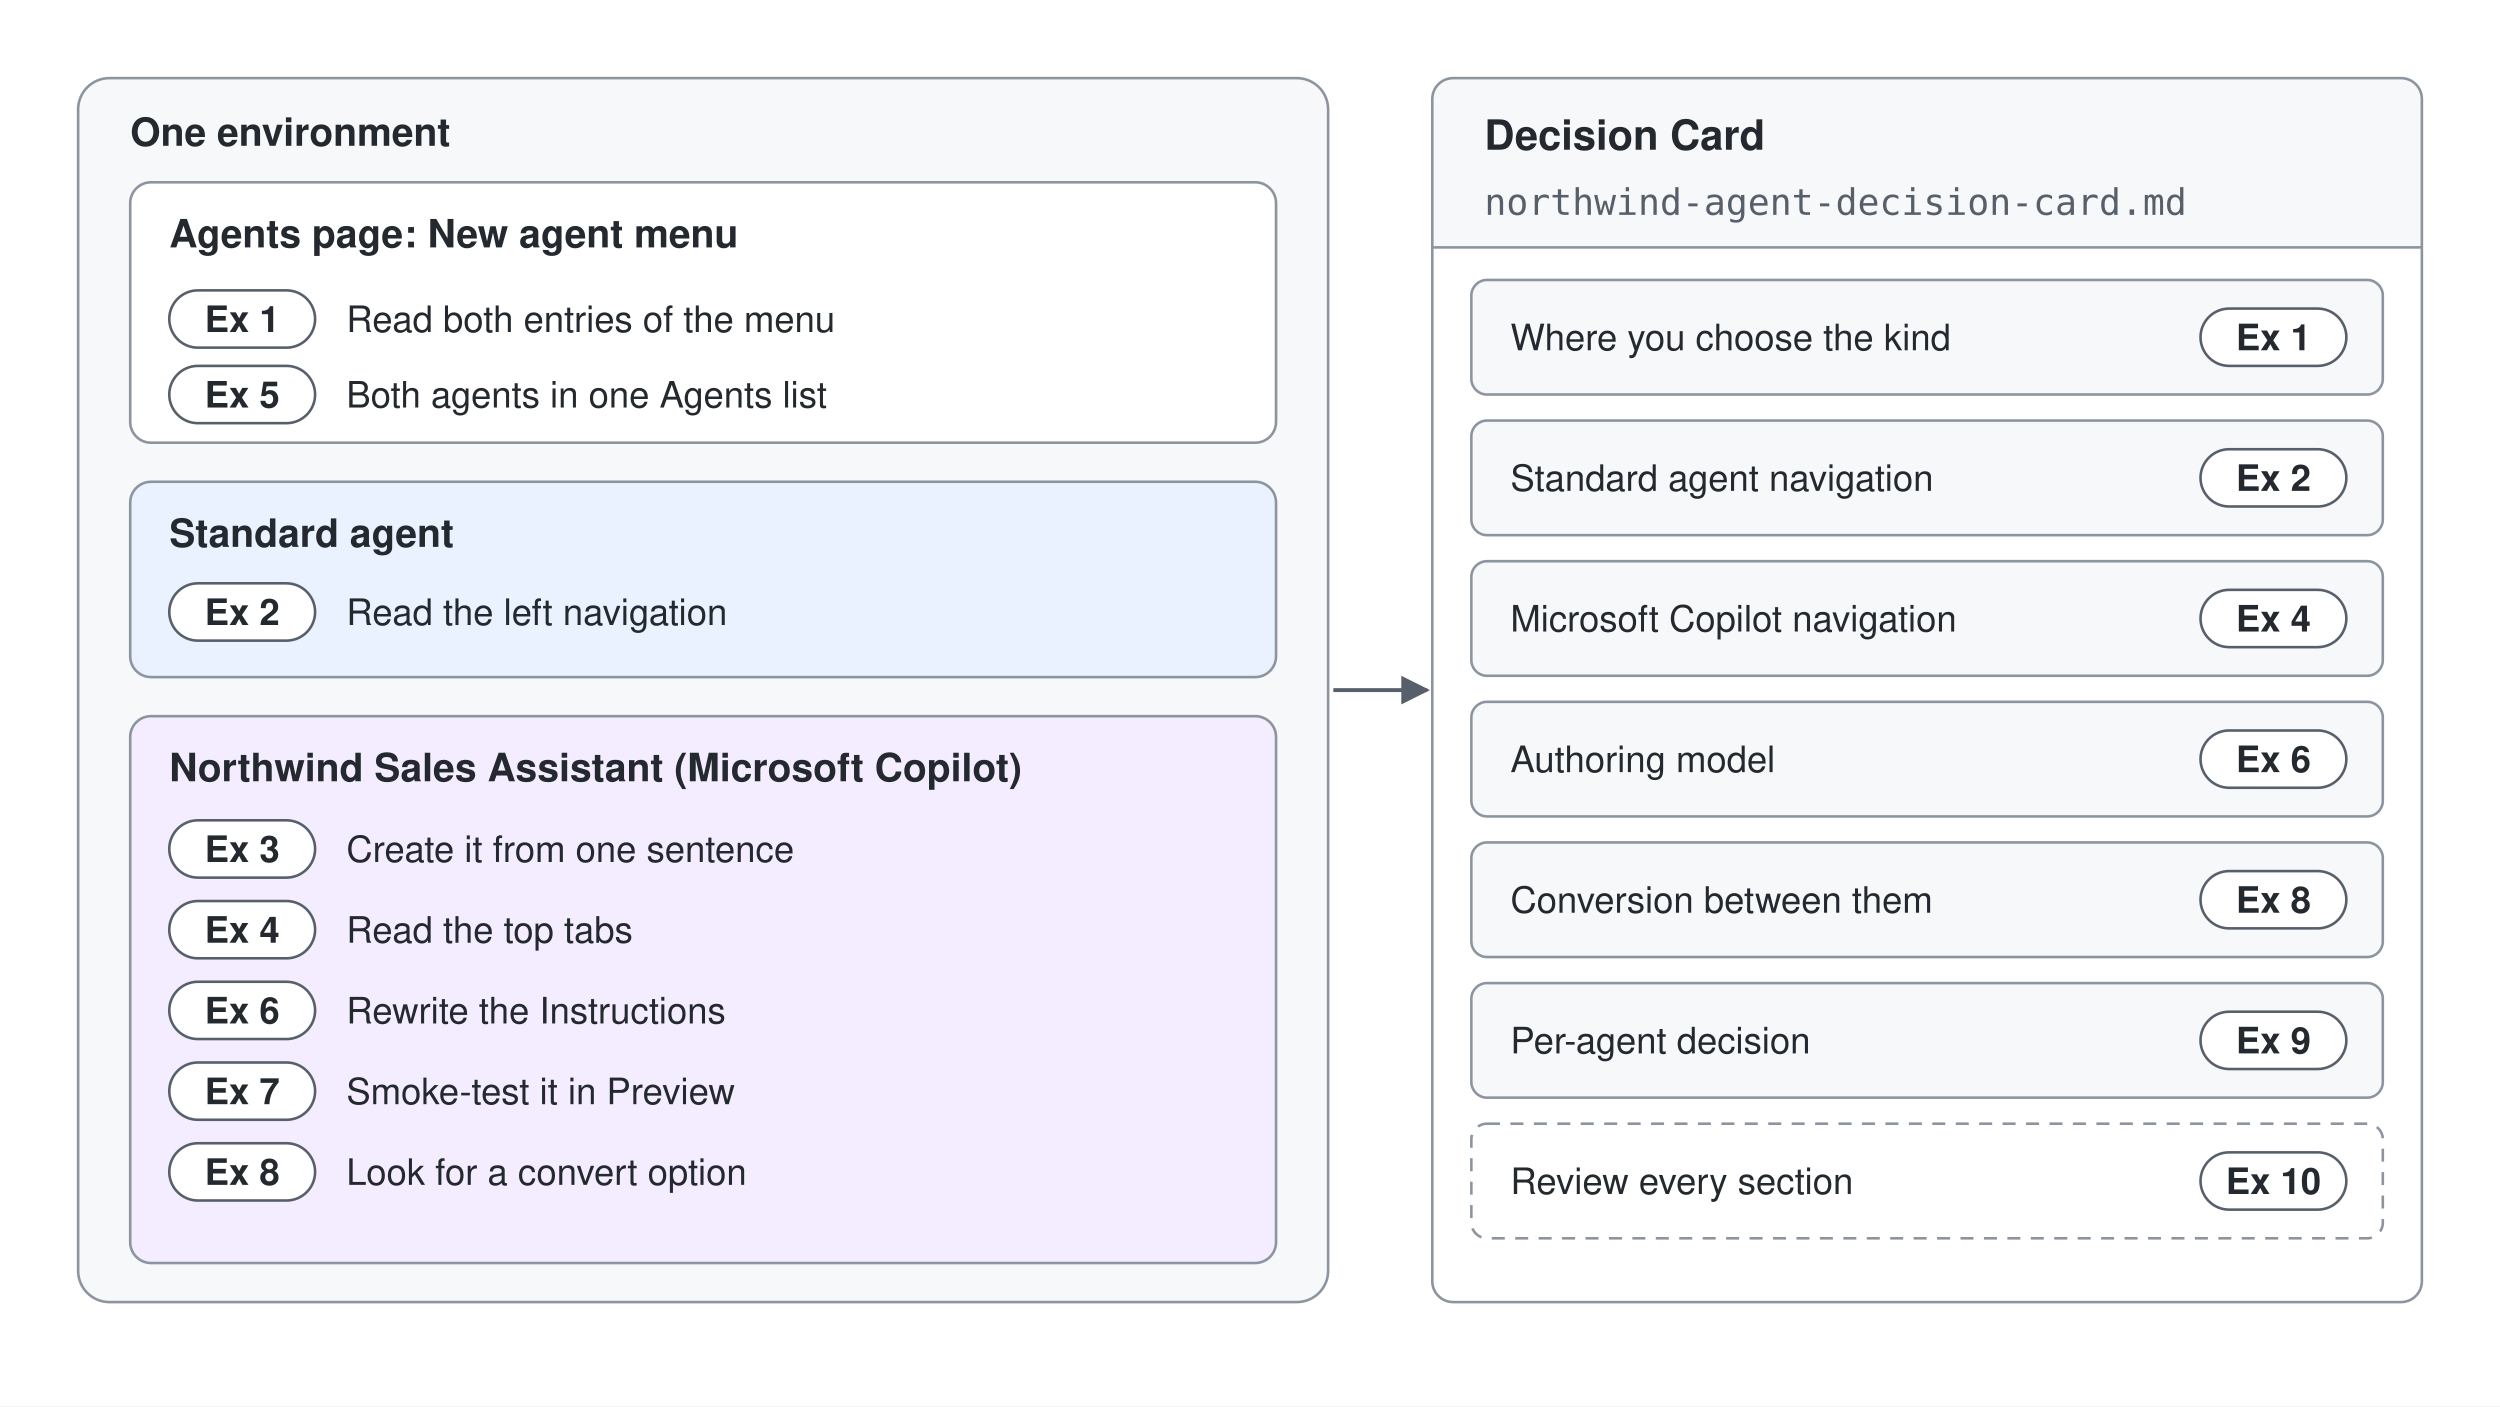
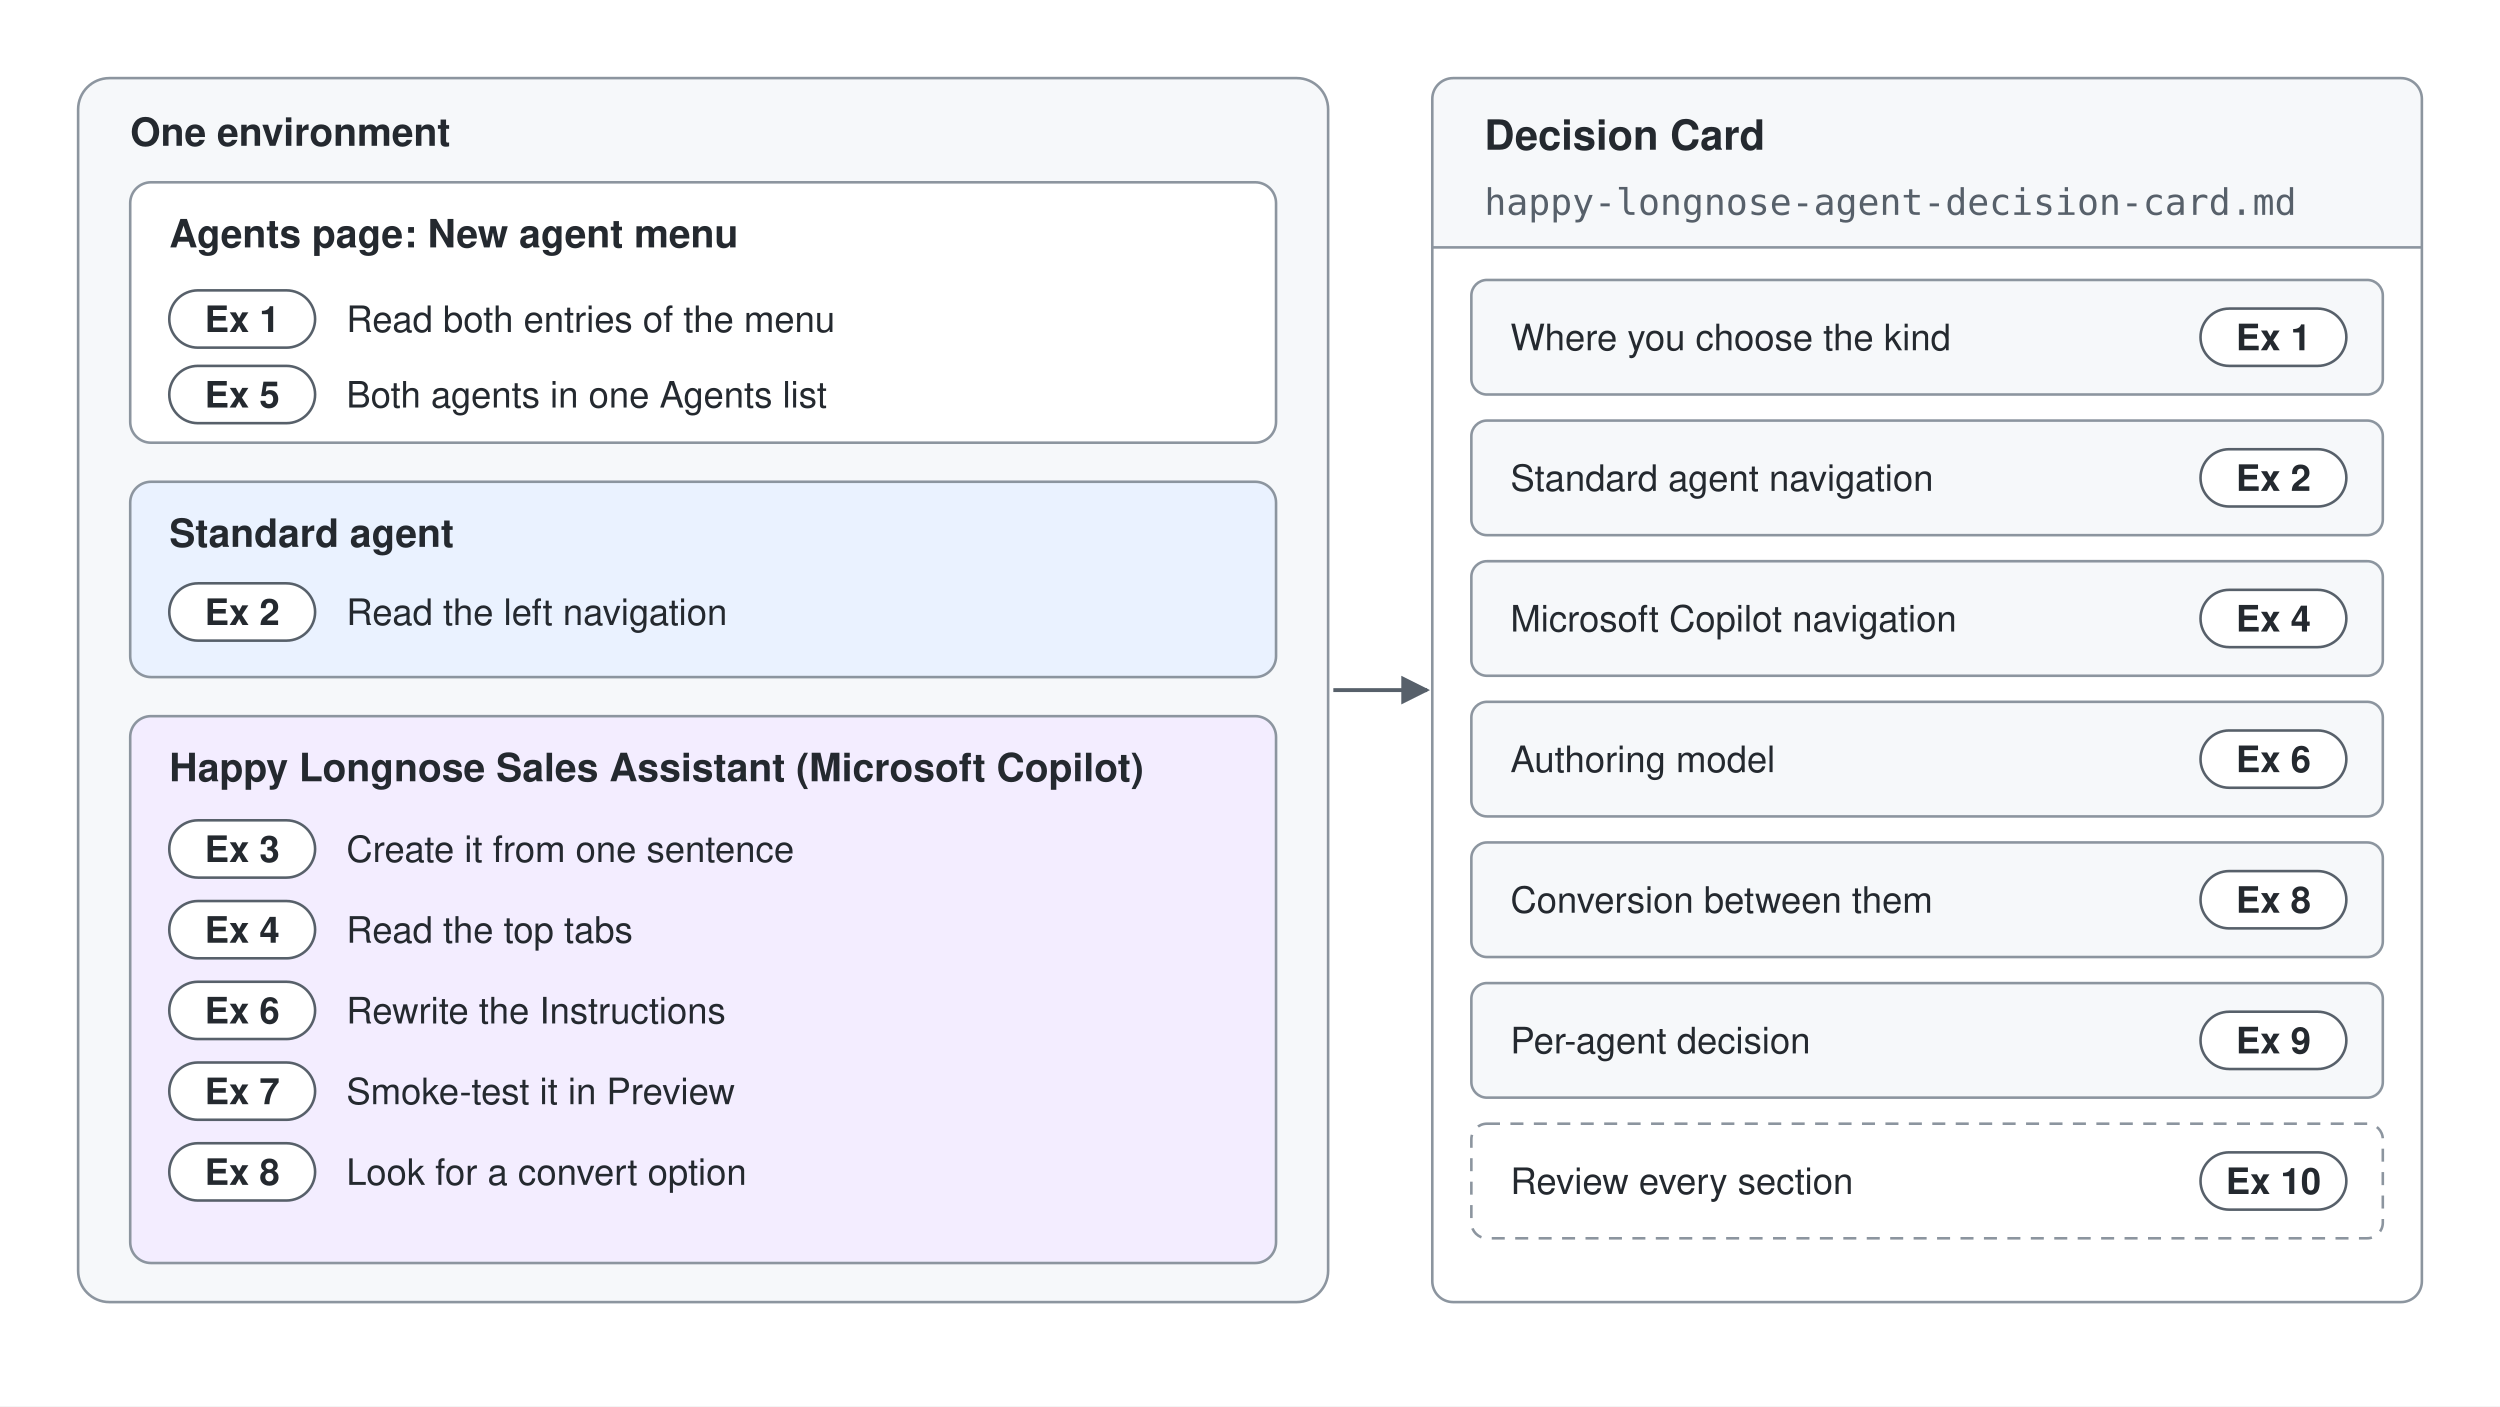
<svg xmlns="http://www.w3.org/2000/svg" viewBox="0 0 1920 1080" width="1920" height="1080" role="img" aria-labelledby="t d" font-family="Segoe UI, Helvetica, Arial, sans-serif">
  <defs>
    <marker id="ah" viewBox="0 0 10 10" refX="9" refY="5" markerWidth="22" markerHeight="22" markerUnits="userSpaceOnUse" orient="auto">
      <path d="M0,0 L10,5 L0,10 z" fill="#57606a" />
    </marker>
  </defs>
  <rect width="1920" height="1080" fill="#ffffff" />
  <rect x="60" y="60" width="960" height="940" rx="24" fill="#f6f8fa" stroke="#8c959f" stroke-width="2" />
  <text x="100" y="112" font-size="30" font-weight="700" fill="#24292f">One environment</text>
  <rect x="100" y="140" width="880" height="200" rx="16" fill="#ffffff" stroke="#8c959f" stroke-width="2" />
  <text x="130" y="190" font-size="30" font-weight="700" fill="#24292f">Agents page: New agent menu</text>
  <rect x="116" y="218" width="848" height="54" rx="12" fill="#fff6e5" stroke="#e0a534" stroke-width="2" opacity="0">
    <animate attributeName="opacity" dur="11s" repeatCount="indefinite" calcMode="discrete" values="0;1;0" keyTimes="0;0.045;0.136" />
  </rect>
  <rect x="116" y="276" width="848" height="54" rx="12" fill="#fff6e5" stroke="#e0a534" stroke-width="2" opacity="0">
    <animate attributeName="opacity" dur="11s" repeatCount="indefinite" calcMode="discrete" values="0;1;0" keyTimes="0;0.409;0.5" />
  </rect>
  <rect x="100" y="370" width="880" height="150" rx="16" fill="#eaf2ff" stroke="#8c959f" stroke-width="2" />
  <text x="130" y="420" font-size="30" font-weight="700" fill="#24292f">Standard agent</text>
  <rect x="116" y="443" width="848" height="54" rx="12" fill="#fff6e5" stroke="#e0a534" stroke-width="2" opacity="0">
    <animate attributeName="opacity" dur="11s" repeatCount="indefinite" calcMode="discrete" values="0;1;0" keyTimes="0;0.136;0.227" />
  </rect>
  <rect x="100" y="550" width="880" height="420" rx="16" fill="#f3edff" stroke="#8c959f" stroke-width="2" />
-   <text x="130" y="600" font-size="30" font-weight="700" fill="#24292f">Northwind Sales Assistant (Microsoft Copilot)</text>
+   <text x="130" y="600" font-size="30" font-weight="700" fill="#24292f">Happy Longnose Sales Assistant (Microsoft Copilot)</text>
  <rect x="116" y="625" width="848" height="54" rx="12" fill="#fff6e5" stroke="#e0a534" stroke-width="2" opacity="0">
    <animate attributeName="opacity" dur="11s" repeatCount="indefinite" calcMode="discrete" values="0;1;0" keyTimes="0;0.227;0.318" />
  </rect>
  <rect x="116" y="687" width="848" height="54" rx="12" fill="#fff6e5" stroke="#e0a534" stroke-width="2" opacity="0">
    <animate attributeName="opacity" dur="11s" repeatCount="indefinite" calcMode="discrete" values="0;1;0" keyTimes="0;0.318;0.409" />
  </rect>
  <rect x="116" y="749" width="848" height="54" rx="12" fill="#fff6e5" stroke="#e0a534" stroke-width="2" opacity="0">
    <animate attributeName="opacity" dur="11s" repeatCount="indefinite" calcMode="discrete" values="0;1;0" keyTimes="0;0.5;0.591" />
  </rect>
  <rect x="116" y="811" width="848" height="54" rx="12" fill="#fff6e5" stroke="#e0a534" stroke-width="2" opacity="0">
    <animate attributeName="opacity" dur="11s" repeatCount="indefinite" calcMode="discrete" values="0;1;0" keyTimes="0;0.591;0.682" />
  </rect>
  <rect x="116" y="873" width="848" height="54" rx="12" fill="#fff6e5" stroke="#e0a534" stroke-width="2" opacity="0">
    <animate attributeName="opacity" dur="11s" repeatCount="indefinite" calcMode="discrete" values="0;1;0" keyTimes="0;0.682;0.773" />
  </rect>
  <g font-size="28">
    <rect x="130" y="223" width="112" height="44" rx="22" fill="#ffffff" stroke="#57606a" stroke-width="2" />
    <text x="186" y="255" font-weight="700" fill="#24292f" text-anchor="middle">Ex 1</text>
    <text x="266" y="255" fill="#24292f">Read both entries of the menu</text>
    <rect x="130" y="281" width="112" height="44" rx="22" fill="#ffffff" stroke="#57606a" stroke-width="2" />
    <text x="186" y="313" font-weight="700" fill="#24292f" text-anchor="middle">Ex 5</text>
    <text x="266" y="313" fill="#24292f">Both agents in one Agents list</text>
    <rect x="130" y="448" width="112" height="44" rx="22" fill="#ffffff" stroke="#57606a" stroke-width="2" />
    <text x="186" y="480" font-weight="700" fill="#24292f" text-anchor="middle">Ex 2</text>
    <text x="266" y="480" fill="#24292f">Read the left navigation</text>
    <rect x="130" y="630" width="112" height="44" rx="22" fill="#ffffff" stroke="#57606a" stroke-width="2" />
    <text x="186" y="662" font-weight="700" fill="#24292f" text-anchor="middle">Ex 3</text>
    <text x="266" y="662" fill="#24292f">Create it from one sentence</text>
    <rect x="130" y="692" width="112" height="44" rx="22" fill="#ffffff" stroke="#57606a" stroke-width="2" />
    <text x="186" y="724" font-weight="700" fill="#24292f" text-anchor="middle">Ex 4</text>
    <text x="266" y="724" fill="#24292f">Read the top tabs</text>
    <rect x="130" y="754" width="112" height="44" rx="22" fill="#ffffff" stroke="#57606a" stroke-width="2" />
    <text x="186" y="786" font-weight="700" fill="#24292f" text-anchor="middle">Ex 6</text>
    <text x="266" y="786" fill="#24292f">Rewrite the Instructions</text>
    <rect x="130" y="816" width="112" height="44" rx="22" fill="#ffffff" stroke="#57606a" stroke-width="2" />
    <text x="186" y="848" font-weight="700" fill="#24292f" text-anchor="middle">Ex 7</text>
    <text x="266" y="848" fill="#24292f">Smoke-test it in Preview</text>
    <rect x="130" y="878" width="112" height="44" rx="22" fill="#ffffff" stroke="#57606a" stroke-width="2" />
    <text x="186" y="910" font-weight="700" fill="#24292f" text-anchor="middle">Ex 8</text>
    <text x="266" y="910" fill="#24292f">Look for a convert option</text>
  </g>
  <line x1="1024" y1="530" x2="1096" y2="530" stroke="#57606a" stroke-width="3" marker-end="url(#ah)" />
  <rect x="1100" y="60" width="760" height="940" rx="16" fill="#ffffff" />
  <path d="M1100,190 V76 Q1100,60 1116,60 H1844 Q1860,60 1860,76 V190 Z" fill="#f6f8fa" />
  <text x="1140" y="115" font-size="32" font-weight="700" fill="#24292f">Decision Card</text>
-   <text x="1140" y="165" font-size="28" font-family="Consolas, monospace" fill="#57606a">northwind-agent-decision-card.md</text>
+   <text x="1140" y="165" font-size="28" font-family="Consolas, monospace" fill="#57606a">happy-longnose-agent-decision-card.md</text>
  <line x1="1100" y1="190" x2="1860" y2="190" stroke="#8c959f" stroke-width="2" />
  <rect x="1100" y="60" width="760" height="940" rx="16" fill="none" stroke="#8c959f" stroke-width="2" />
  <g font-size="28">
    <rect x="1130" y="215" width="700" height="88" rx="12" fill="#f6f8fa" stroke="#8c959f" stroke-width="2" />
    <rect x="1130" y="215" width="700" height="88" rx="12" fill="#fff6e5" stroke="#e0a534" stroke-width="2" opacity="0">
      <animate attributeName="opacity" dur="11s" repeatCount="indefinite" calcMode="discrete" values="0;1;0" keyTimes="0;0.045;0.136" />
    </rect>
    <text x="1160" y="269" fill="#24292f">Where you choose the kind</text>
    <rect x="1690" y="237" width="112" height="44" rx="22" fill="#ffffff" stroke="#57606a" stroke-width="2" />
    <text x="1746" y="269" font-weight="700" fill="#24292f" text-anchor="middle">Ex 1</text>
    <rect x="1130" y="323" width="700" height="88" rx="12" fill="#f6f8fa" stroke="#8c959f" stroke-width="2" />
    <rect x="1130" y="323" width="700" height="88" rx="12" fill="#fff6e5" stroke="#e0a534" stroke-width="2" opacity="0">
      <animate attributeName="opacity" dur="11s" repeatCount="indefinite" calcMode="discrete" values="0;1;0" keyTimes="0;0.136;0.227" />
    </rect>
    <text x="1160" y="377" fill="#24292f">Standard agent navigation</text>
    <rect x="1690" y="345" width="112" height="44" rx="22" fill="#ffffff" stroke="#57606a" stroke-width="2" />
    <text x="1746" y="377" font-weight="700" fill="#24292f" text-anchor="middle">Ex 2</text>
    <rect x="1130" y="431" width="700" height="88" rx="12" fill="#f6f8fa" stroke="#8c959f" stroke-width="2" />
    <rect x="1130" y="431" width="700" height="88" rx="12" fill="#fff6e5" stroke="#e0a534" stroke-width="2" opacity="0">
      <animate attributeName="opacity" dur="11s" repeatCount="indefinite" calcMode="discrete" values="0;1;0" keyTimes="0;0.318;0.409" />
    </rect>
    <text x="1160" y="485" fill="#24292f">Microsoft Copilot navigation</text>
    <rect x="1690" y="453" width="112" height="44" rx="22" fill="#ffffff" stroke="#57606a" stroke-width="2" />
    <text x="1746" y="485" font-weight="700" fill="#24292f" text-anchor="middle">Ex 4</text>
    <rect x="1130" y="539" width="700" height="88" rx="12" fill="#f6f8fa" stroke="#8c959f" stroke-width="2" />
    <rect x="1130" y="539" width="700" height="88" rx="12" fill="#fff6e5" stroke="#e0a534" stroke-width="2" opacity="0">
      <animate attributeName="opacity" dur="11s" repeatCount="indefinite" calcMode="discrete" values="0;1;0" keyTimes="0;0.5;0.591" />
    </rect>
    <text x="1160" y="593" fill="#24292f">Authoring model</text>
    <rect x="1690" y="561" width="112" height="44" rx="22" fill="#ffffff" stroke="#57606a" stroke-width="2" />
    <text x="1746" y="593" font-weight="700" fill="#24292f" text-anchor="middle">Ex 6</text>
    <rect x="1130" y="647" width="700" height="88" rx="12" fill="#f6f8fa" stroke="#8c959f" stroke-width="2" />
    <rect x="1130" y="647" width="700" height="88" rx="12" fill="#fff6e5" stroke="#e0a534" stroke-width="2" opacity="0">
      <animate attributeName="opacity" dur="11s" repeatCount="indefinite" calcMode="discrete" values="0;1;0" keyTimes="0;0.682;0.773" />
    </rect>
    <text x="1160" y="701" fill="#24292f">Conversion between them</text>
    <rect x="1690" y="669" width="112" height="44" rx="22" fill="#ffffff" stroke="#57606a" stroke-width="2" />
    <text x="1746" y="701" font-weight="700" fill="#24292f" text-anchor="middle">Ex 8</text>
    <rect x="1130" y="755" width="700" height="88" rx="12" fill="#f6f8fa" stroke="#8c959f" stroke-width="2" />
    <rect x="1130" y="755" width="700" height="88" rx="12" fill="#fff6e5" stroke="#e0a534" stroke-width="2" opacity="0">
      <animate attributeName="opacity" dur="11s" repeatCount="indefinite" calcMode="discrete" values="0;1;0" keyTimes="0;0.773;0.864" />
    </rect>
    <text x="1160" y="809" fill="#24292f">Per-agent decision</text>
    <rect x="1690" y="777" width="112" height="44" rx="22" fill="#ffffff" stroke="#57606a" stroke-width="2" />
    <text x="1746" y="809" font-weight="700" fill="#24292f" text-anchor="middle">Ex 9</text>
    <rect x="1130" y="863" width="700" height="88" rx="12" fill="#ffffff" stroke="#8c959f" stroke-width="2" stroke-dasharray="10 8" />
    <rect x="1130" y="863" width="700" height="88" rx="12" fill="#fff6e5" stroke="#e0a534" stroke-width="2" opacity="0">
      <animate attributeName="opacity" dur="11s" repeatCount="indefinite" calcMode="discrete" values="0;1;0" keyTimes="0;0.864;0.955" />
    </rect>
    <text x="1160" y="917" fill="#24292f">Review every section</text>
    <rect x="1690" y="885" width="112" height="44" rx="22" fill="#ffffff" stroke="#57606a" stroke-width="2" />
    <text x="1746" y="917" font-weight="700" fill="#24292f" text-anchor="middle">Ex 10</text>
  </g>
</svg>
